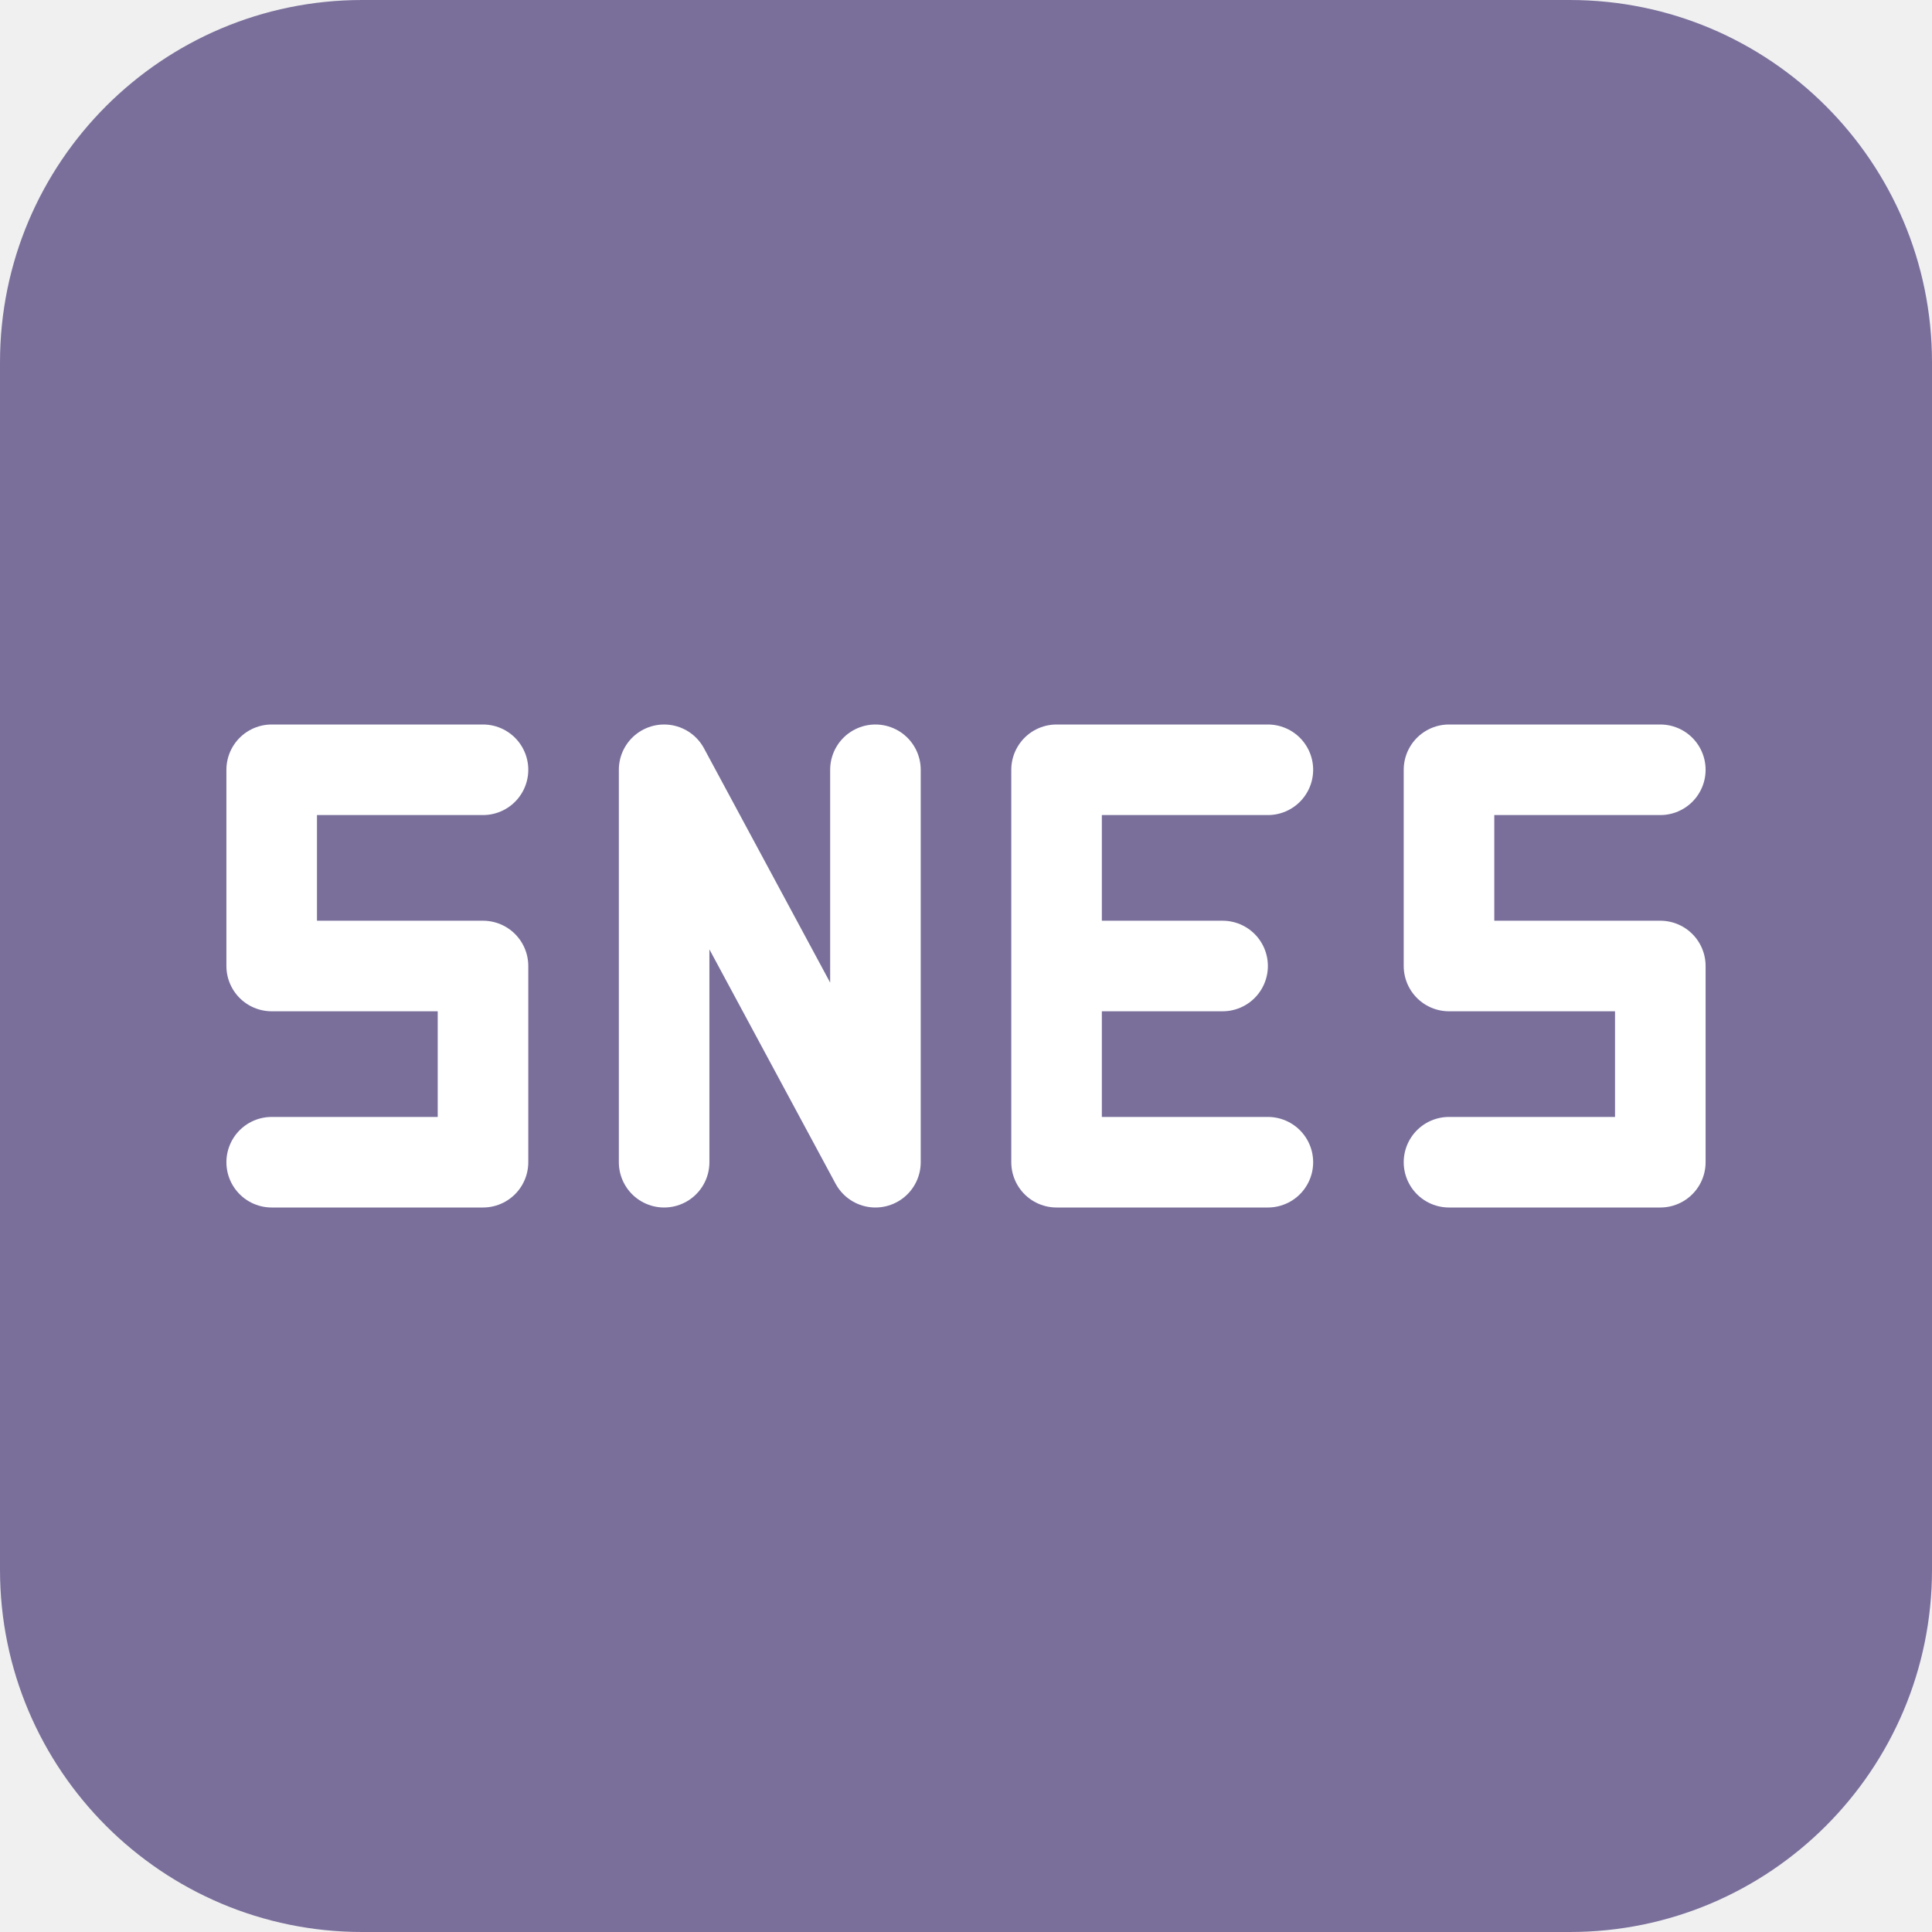
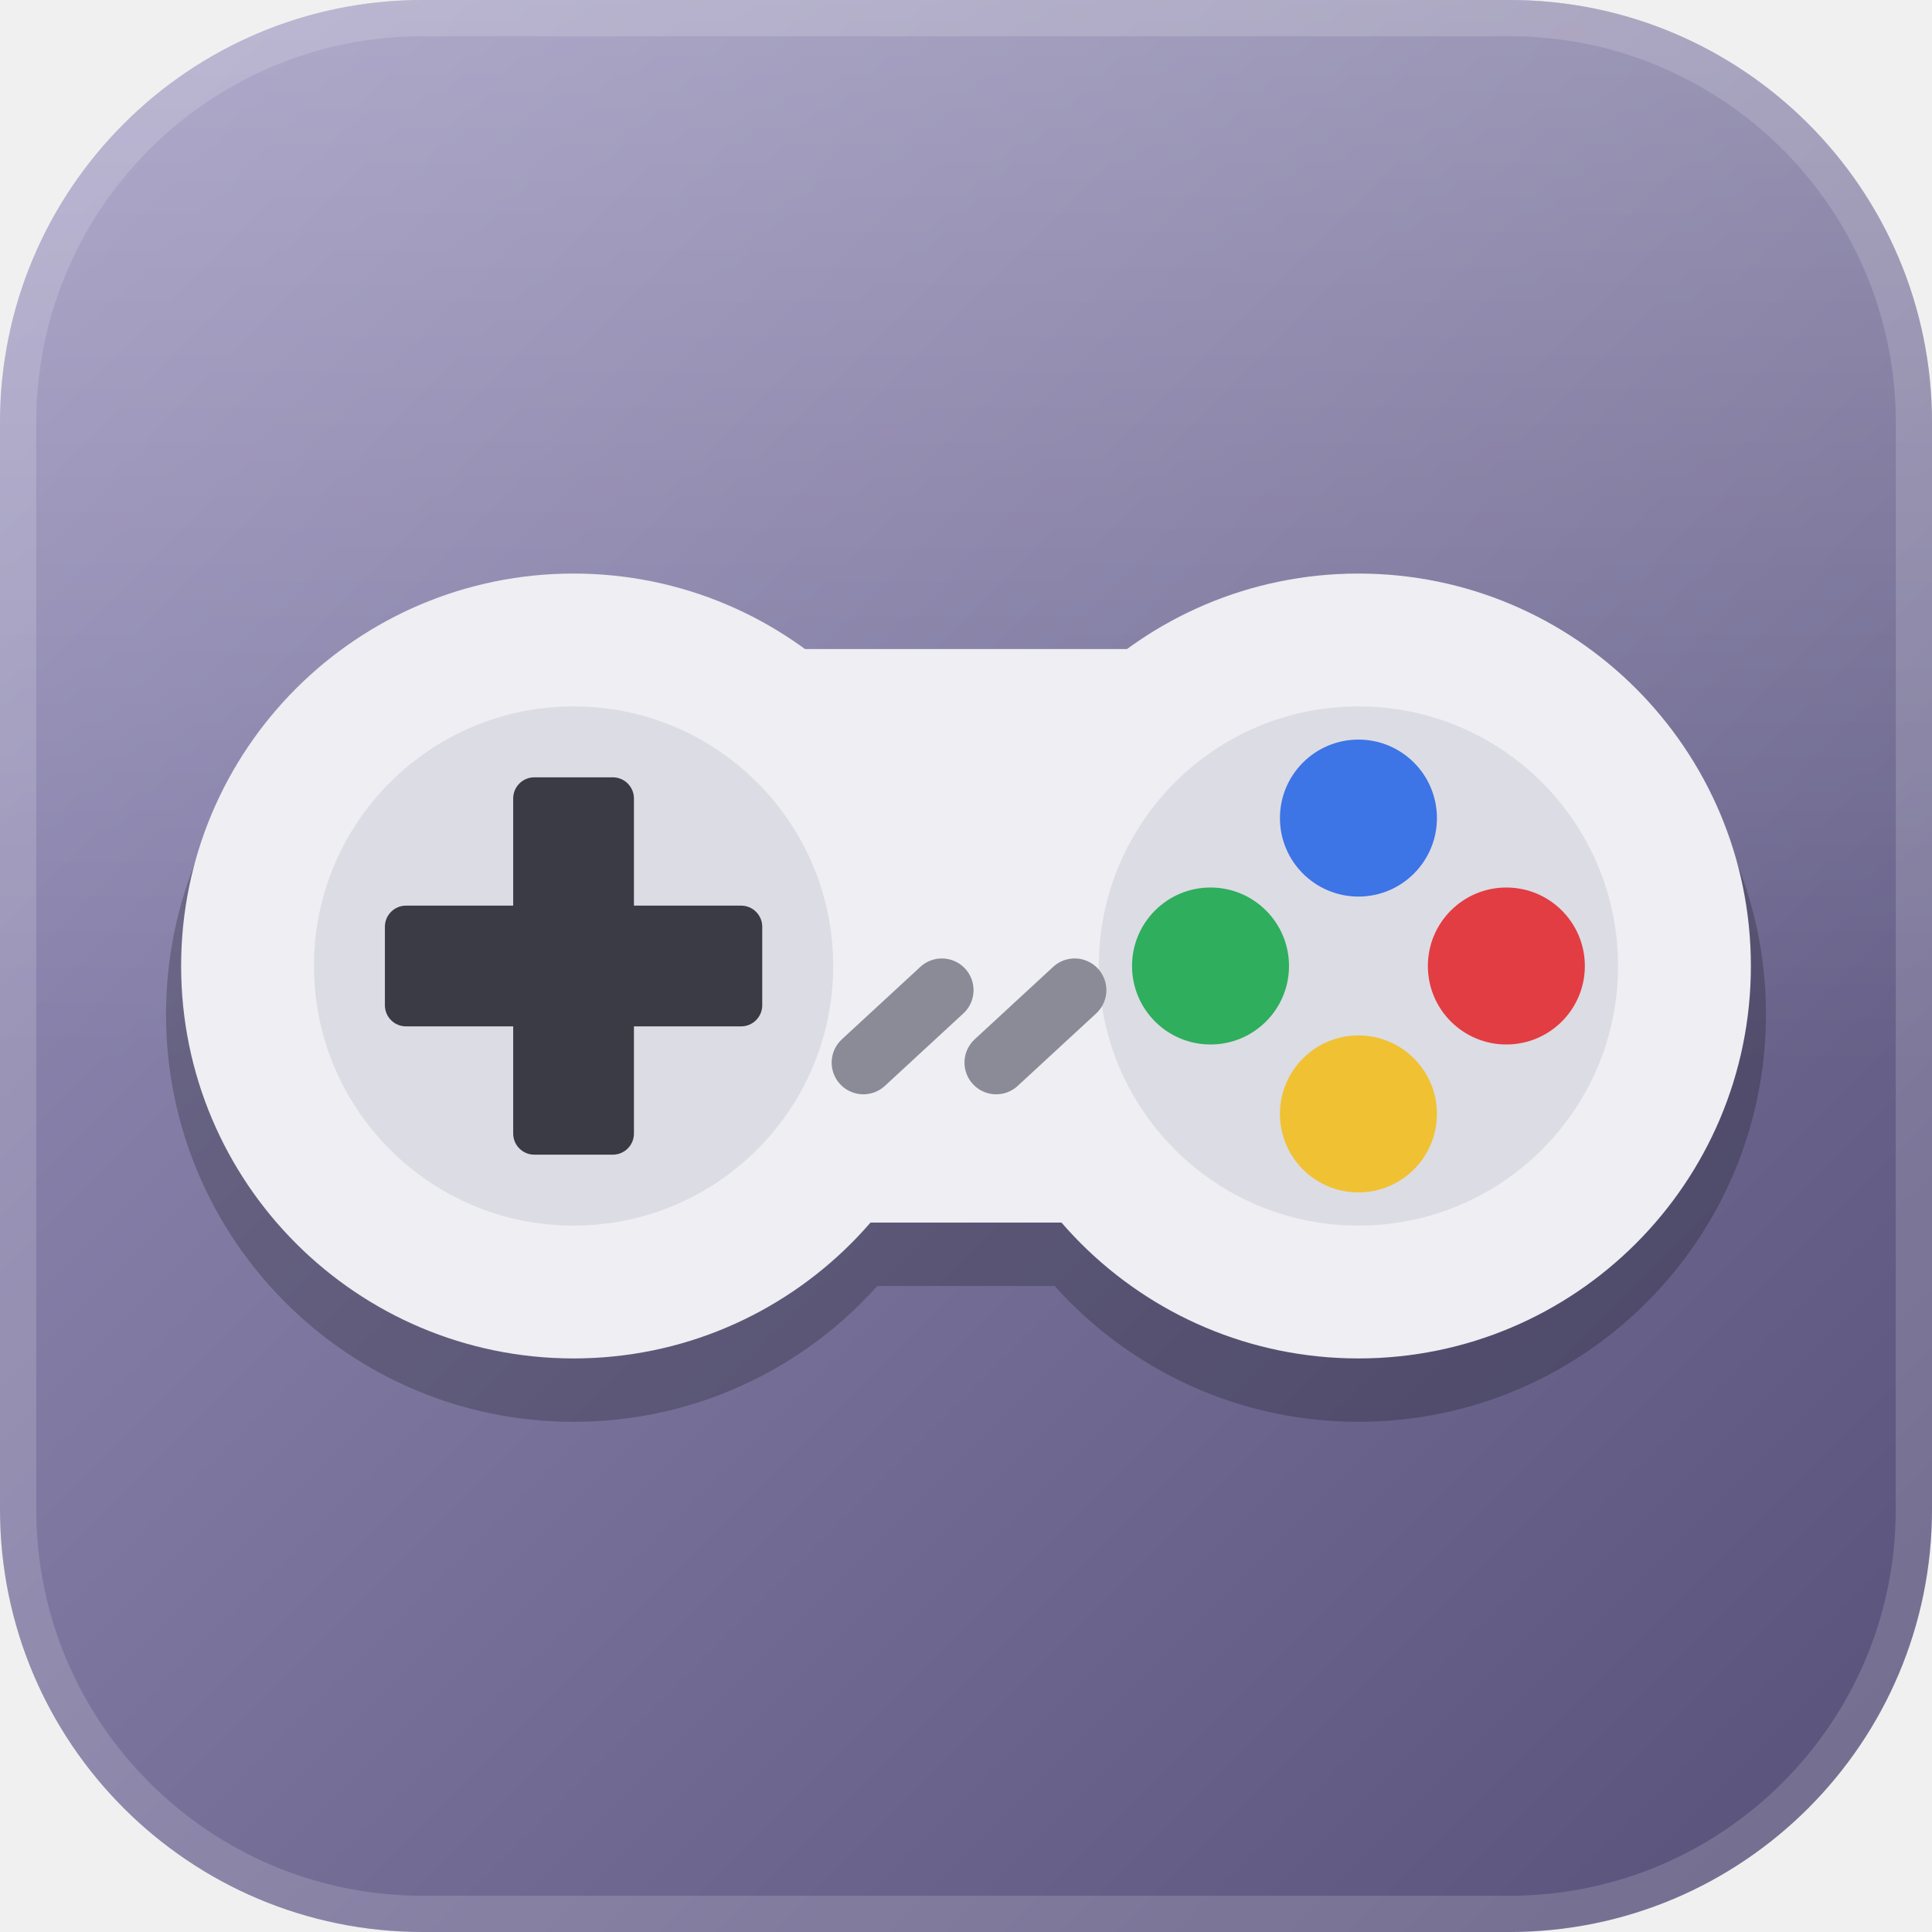
<svg xmlns="http://www.w3.org/2000/svg" viewBox="0 0 64 64" width="64" height="64">
-   <rect width="64" height="64" rx="12" fill="#7a6f9b" />
-   <g transform="translate(7.5 24)" fill="none" stroke="#fff" stroke-width="3" stroke-linecap="round" stroke-linejoin="round">
-     <path d="M8.5 1.5 H1.5 V8 H8.5 V14.5 H1.5" />
-     <path transform="translate(13 0)" d="M1.5 14.5 V1.5 L8.5 14.5 V1.5" />
-     <path transform="translate(26 0)" d="M8.5 1.5 H1.5 V14.5 H8.5 M1.5 8 H7" />
-     <path transform="translate(39 0)" d="M8.5 1.5 H1.5 V8 H8.5 V14.5 H1.5" />
+   <defs>
+     <linearGradient id="g" x1="0" y1="0" x2="1" y2="1">
+       <stop offset="0" stop-color="#9a93bd" />
+       <stop offset="1" stop-color="#565078" />
+     </linearGradient>
+     <linearGradient id="l" x1="0" y1="0" x2="0" y2="1">
+       <stop offset="0" stop-color="#fff" stop-opacity=".24" />
+       <stop offset=".55" stop-color="#fff" stop-opacity="0" />
+     </linearGradient>
+   </defs>
+   <rect width="64" height="64" rx="14" fill="url(#g)" />
+   <rect width="64" height="64" rx="14" fill="url(#l)" />
+   <path d="M14 .6h36A13.4 13.4 0 0 1 63.4 14v36A13.4 13.4 0 0 1 50 63.4H14A13.4 13.4 0 0 1 .6 50V14A13.4 13.4 0 0 1 14 .6z" fill="none" stroke="#fff" stroke-opacity=".16" stroke-width="1.2" />
+   <g transform="translate(0 1.6)" fill="#000" stroke="#000" opacity=".22">
+     <circle cx="19" cy="32" r="13" />
+     <circle cx="45" cy="32" r="13" />
+     <rect x="19" y="21.5" width="26" height="19" />
  </g>
+   <circle cx="19" cy="32" r="13" fill="#eeeef3" />
+   <circle cx="45" cy="32" r="13" fill="#eeeef3" />
+   <rect x="19" y="21.5" width="26" height="19" fill="#eeeef3" />
+   <circle cx="19" cy="32" r="8.6" fill="#dcdce4" />
+   <circle cx="45" cy="32" r="8.6" fill="#dcdce4" />
+   <rect x="17" y="25.75" width="4" height="12.5" rx=".7" fill="#3b3b46" />
+   <rect x="12.75" y="30" width="12.5" height="4" rx=".7" fill="#3b3b46" />
+   <path d="M28.6 35.2l2.6-2.4M33 35.2l2.6-2.4" stroke="#8b8b98" stroke-width="2.1" stroke-linecap="round" />
+   <circle cx="45" cy="27.1" r="2.6" fill="#3d74e6" />
+   <circle cx="49.9" cy="32" r="2.6" fill="#e23d42" />
+   <circle cx="45" cy="36.9" r="2.6" fill="#f0c132" />
+   <circle cx="40.1" cy="32" r="2.6" fill="#2fae5e" />
</svg>
